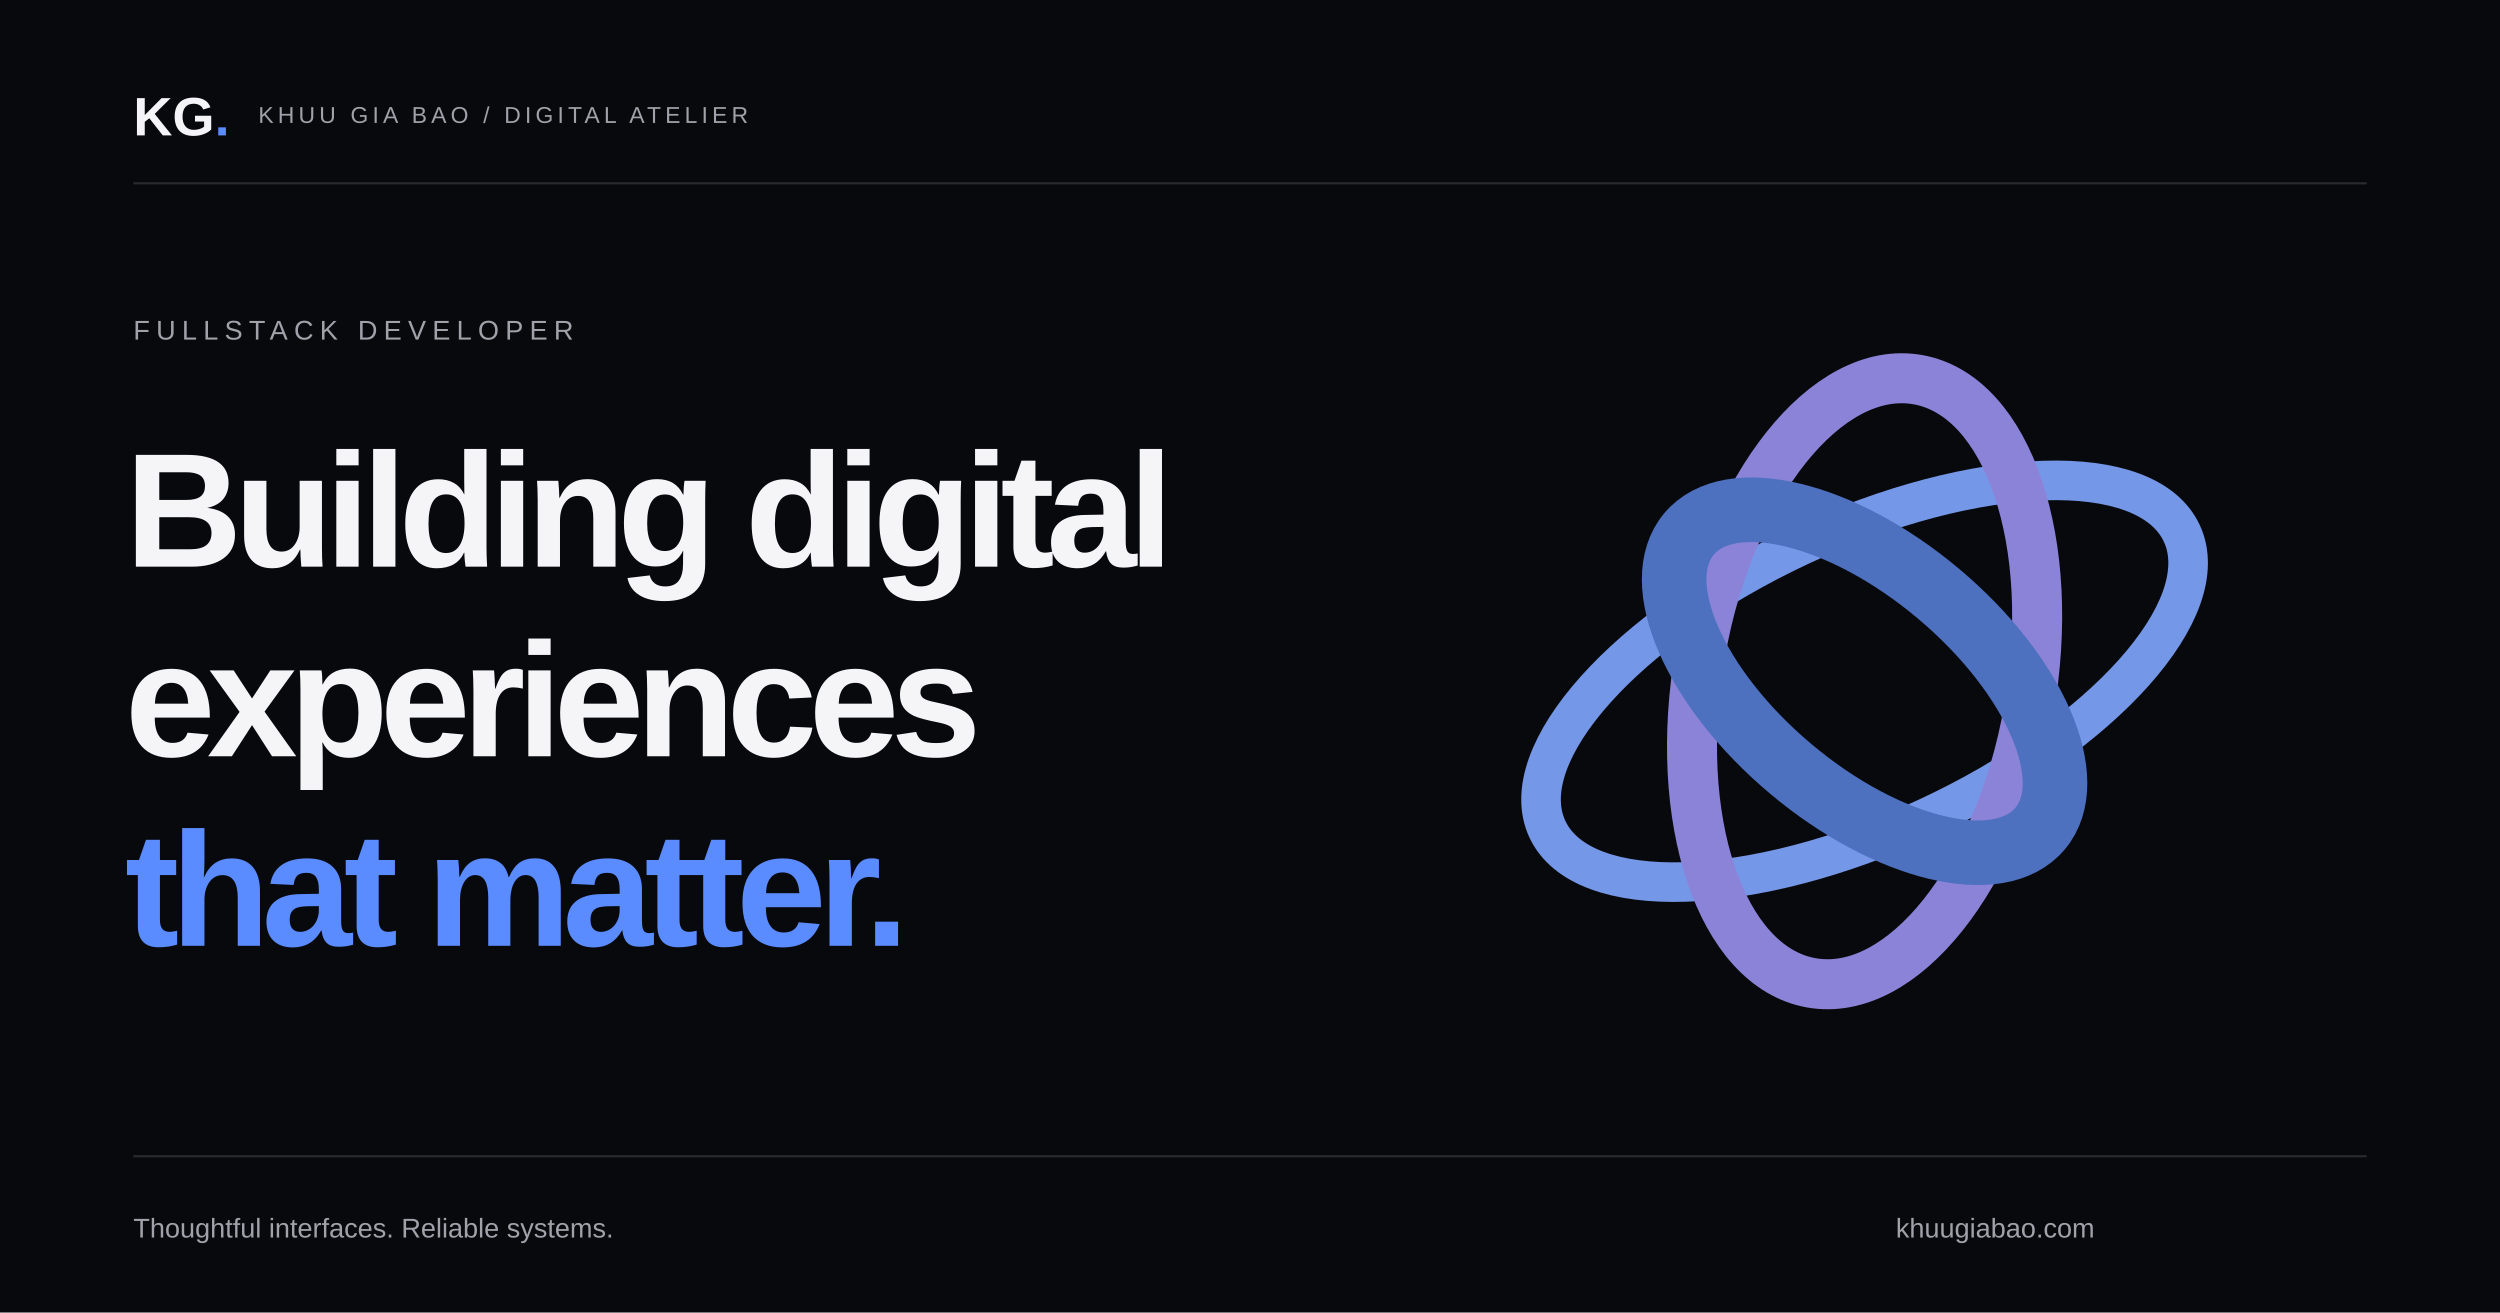
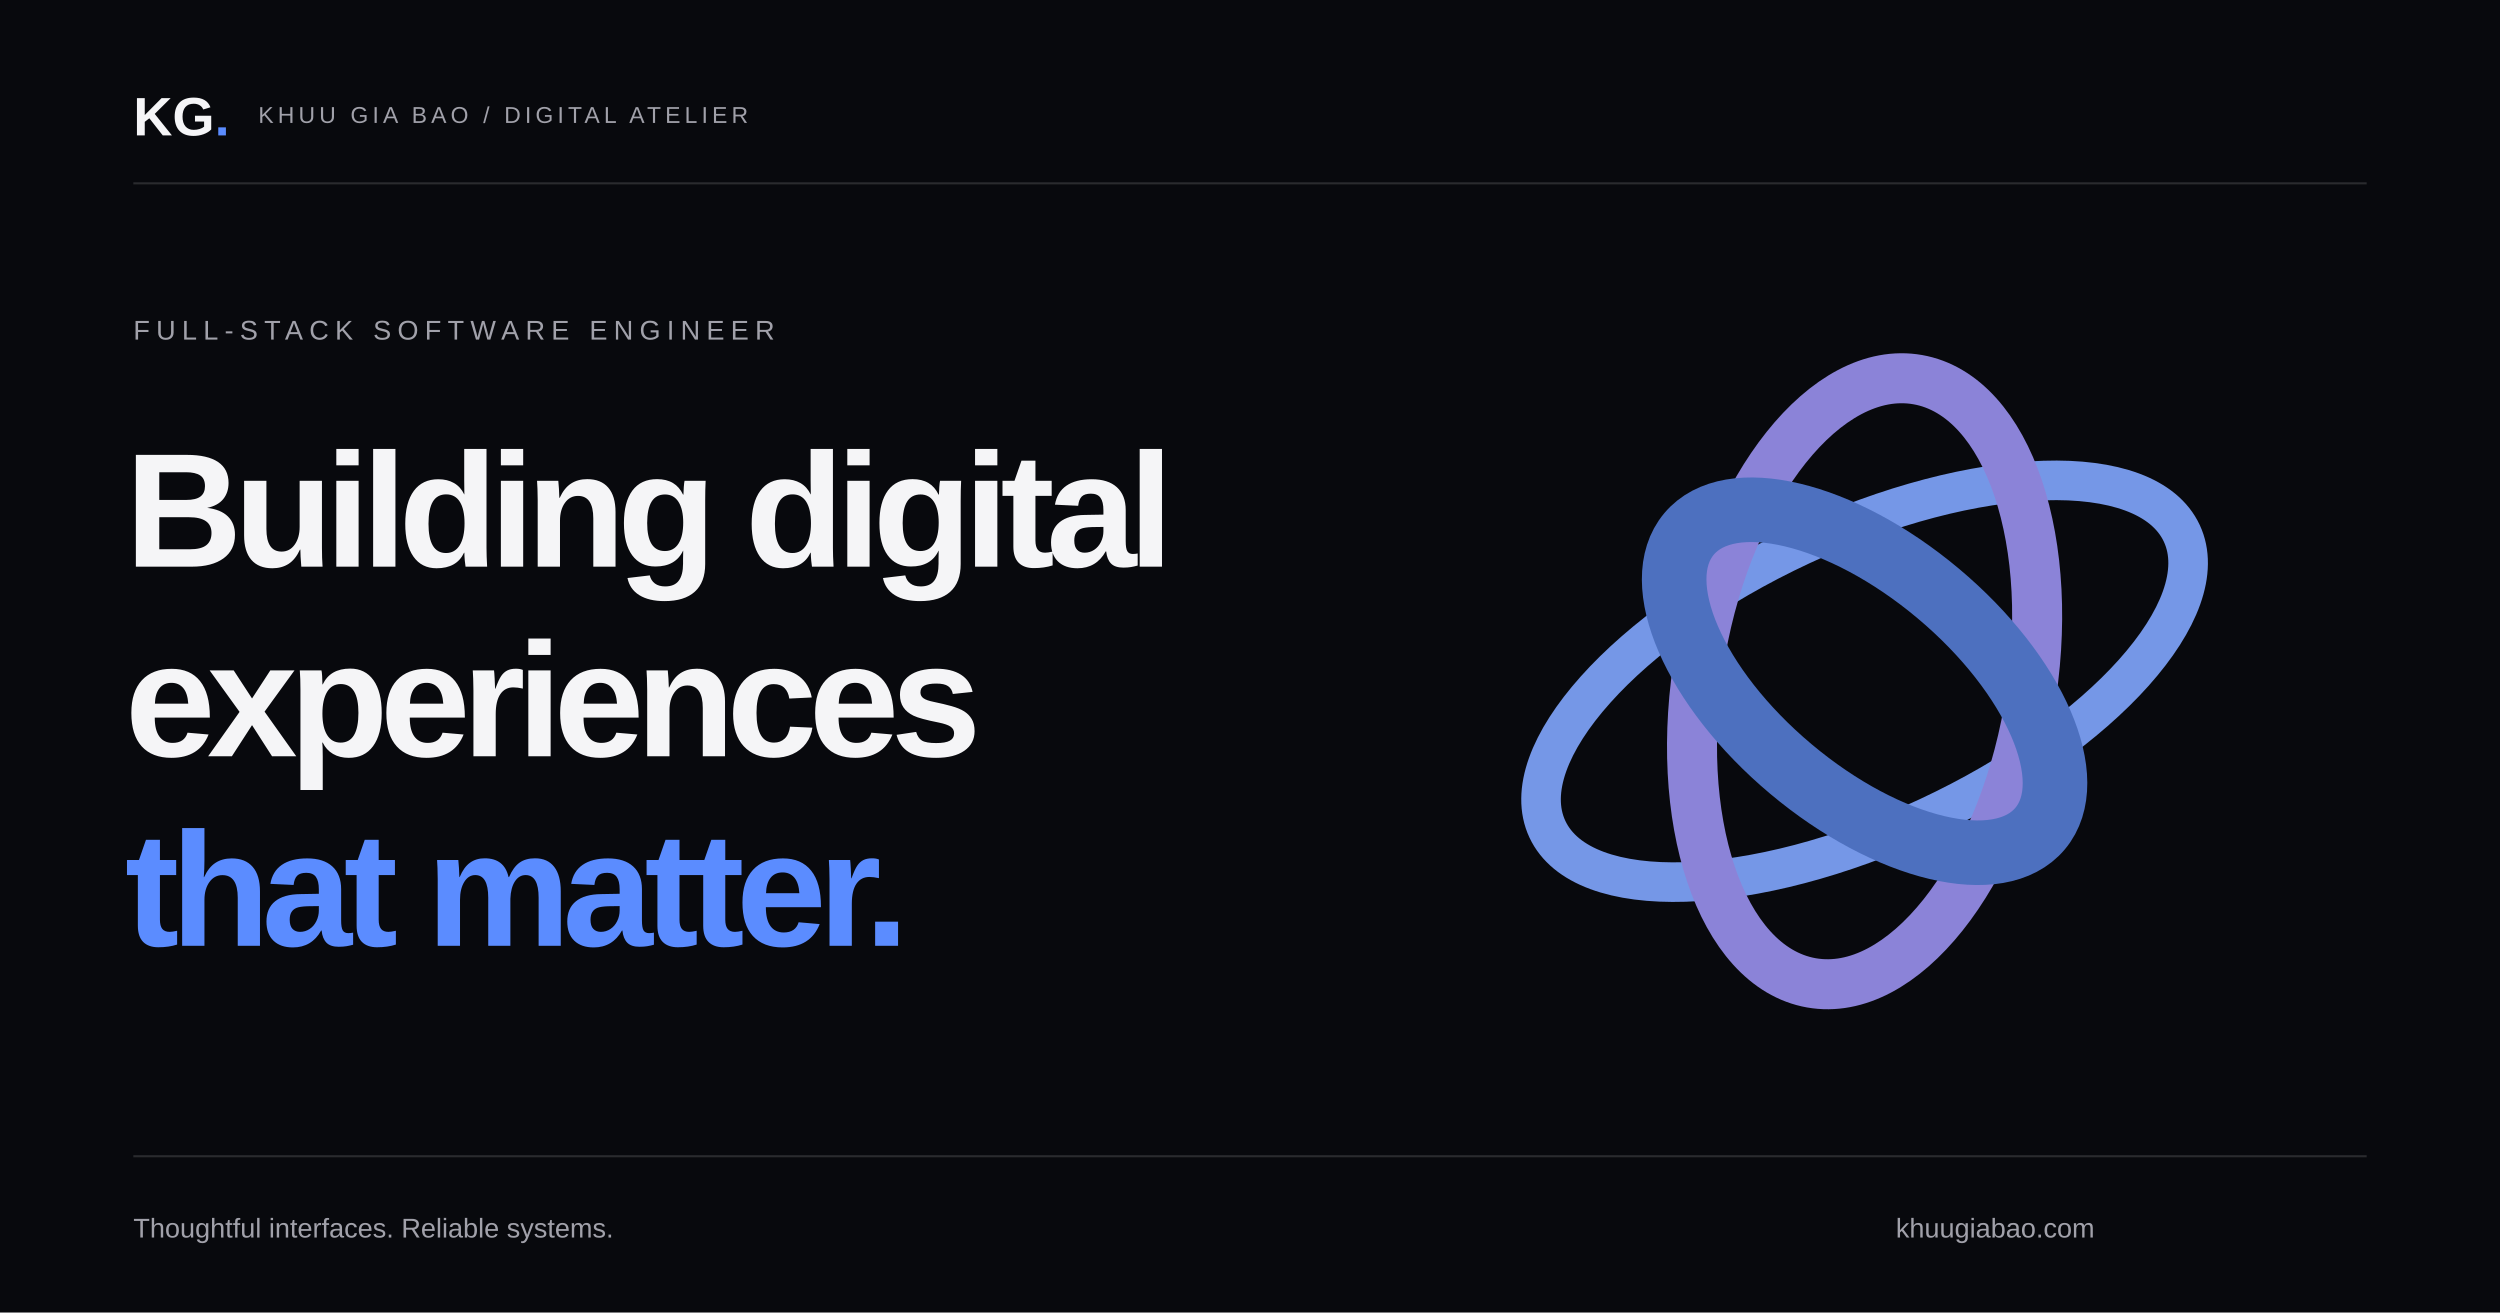
<svg xmlns="http://www.w3.org/2000/svg" width="1200" height="630" viewBox="0 0 1200 630">
  <rect width="1200" height="630" fill="#08090D" />
  <path d="M64 88H1136M64 555H1136" stroke="#ffffff" stroke-opacity=".14" />
  <text x="64" y="65" font-family="Arial,sans-serif" font-size="26" font-weight="700" fill="#F5F5F7">KG<tspan fill="#5B8CFF">.</tspan>
  </text>
  <text x="124" y="59" font-family="Arial,sans-serif" font-size="11" letter-spacing="2" fill="#A1A1AA">KHUU GIA BAO / DIGITAL ATELIER</text>
-   <text x="64" y="163" font-family="Arial,sans-serif" font-size="13" letter-spacing="3" fill="#A1A1AA">FULLSTACK DEVELOPER</text>
+   <text x="64" y="163" font-family="Arial,sans-serif" font-size="13" letter-spacing="3" fill="#A1A1AA">FULL-STACK SOFTWARE ENGINEER</text>
  <g font-family="Arial,sans-serif" font-weight="600" font-size="78" letter-spacing="-4">
    <text x="60" y="272" fill="#F5F5F7">Building digital</text>
    <text x="60" y="363" fill="#F5F5F7">experiences</text>
    <text x="60" y="454" fill="#5B8CFF">that matter.</text>
  </g>
  <g transform="translate(895 327) rotate(-25)">
    <ellipse rx="168" ry="72" stroke="#7597E7" stroke-width="19" fill="none" />
    <ellipse rx="80" ry="147" stroke="#8B83D8" stroke-width="24" fill="none" transform="rotate(35)" />
    <ellipse rx="110" ry="55" stroke="#4D70BF" stroke-width="31" fill="none" transform="rotate(65)" />
  </g>
  <text x="64" y="594" fill="#A1A1AA" font-size="13" font-family="Arial,sans-serif">Thoughtful interfaces. Reliable systems.</text>
  <text x="910" y="594" fill="#A1A1AA" font-size="13" font-family="Arial,sans-serif">khuugiabao.com</text>
</svg>
